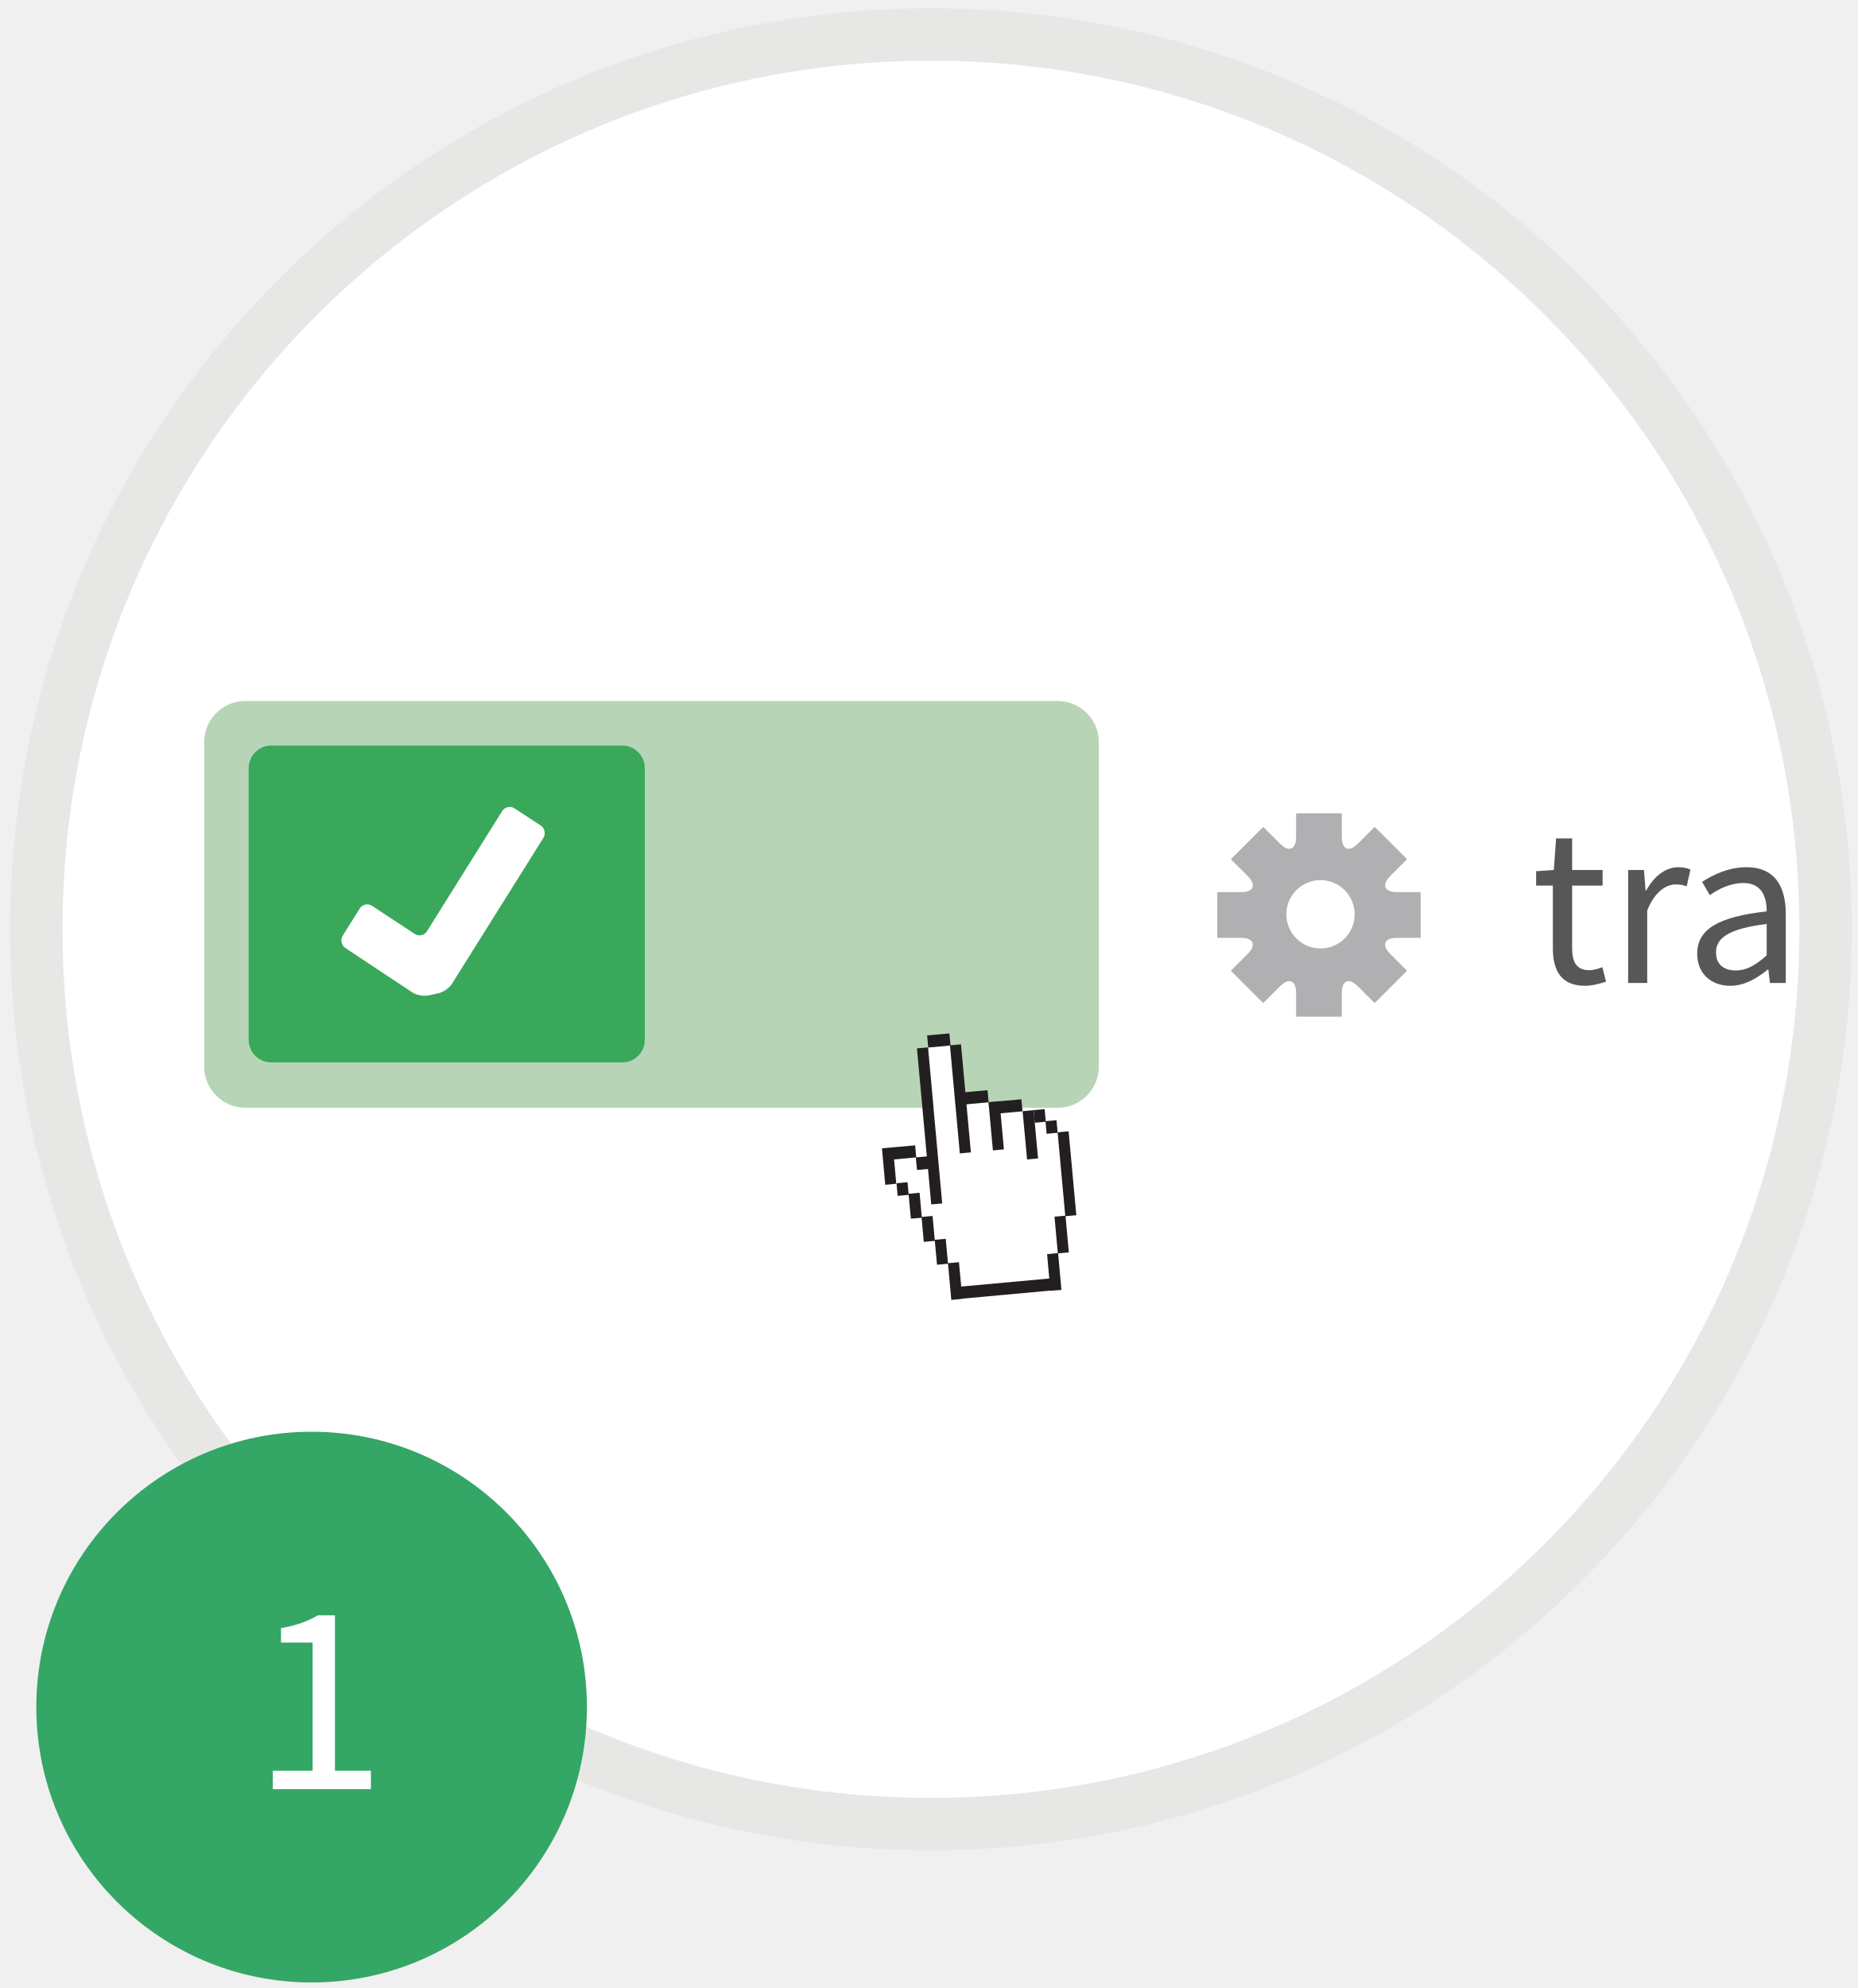
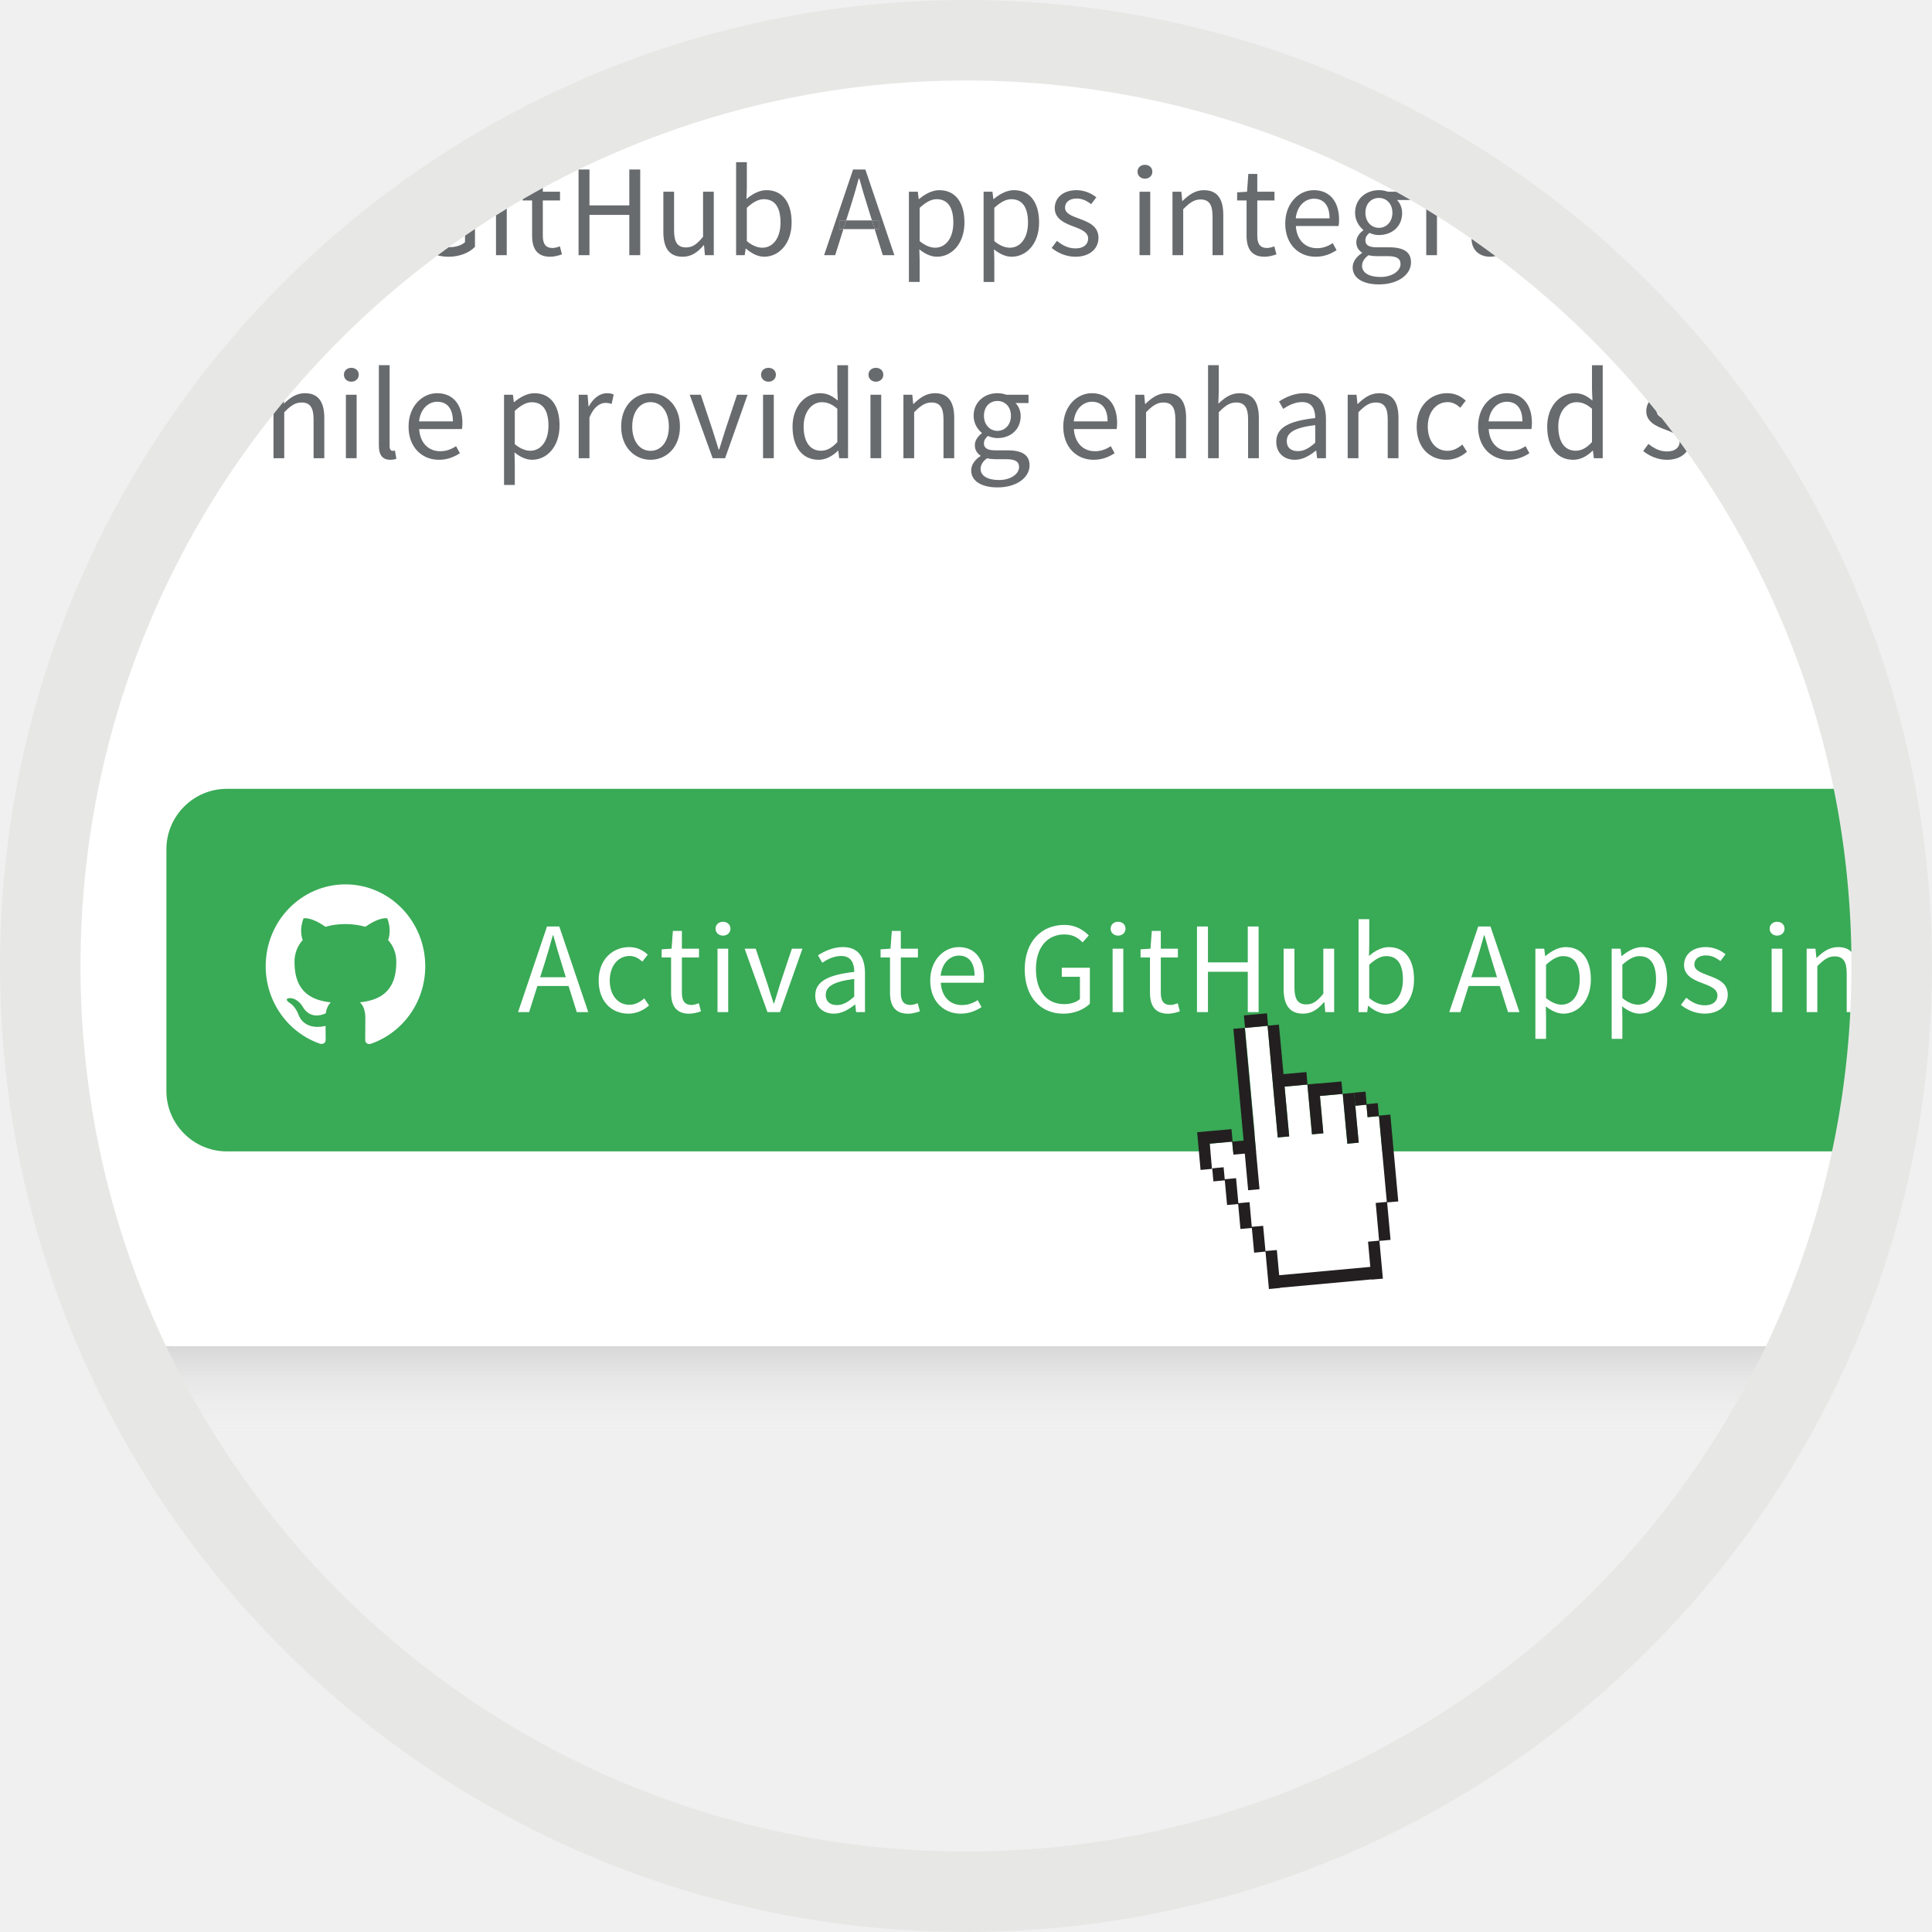
- <svg xmlns="http://www.w3.org/2000/svg" xmlns:xlink="http://www.w3.org/1999/xlink" version="1.1" id="Layer_1" x="0px" y="0px" width="95.5px" height="102.167px" viewBox="0 0 95.5 102.167" enable-background="new 0 0 95.5 102.167" xml:space="preserve">
-   <g>
+ <svg xmlns="http://www.w3.org/2000/svg" xmlns:xlink="http://www.w3.org/1999/xlink" version="1.1" id="activate-github-apps" x="0px" y="0px" viewBox="0 0 95.972 95.972" style="enable-background:new 0 0 95.972 95.972;" xml:space="preserve">
+   <style type="text/css">
+ 	.st0{fill:url(#drop-shadow_1_);}
+ 	.st1{fill:#FFFFFF;}
+ 	.st2{fill:#686B6E;}
+ 	.st3{fill:#39AA56;}
+ 	.st4{fill:#231F20;}
+ 	.st5{fill:none;stroke:#E7E8E6;stroke-width:4;stroke-miterlimit:10;}
+ </style>
+   <g id="background">
    <g>
      <g>
-         <defs>
-           <circle id="SVGID_1_" cx="47.852" cy="47.758" r="45.986" />
-         </defs>
-         <clipPath id="SVGID_2_">
-           <use xlink:href="#SVGID_1_" overflow="visible" />
-         </clipPath>
-         <g clip-path="url(#SVGID_2_)">
-           <rect x="-31.067" y="-10.422" fill="#FFFFFF" width="139.824" height="115.677" />
+         <g>
+           <defs>
+             <circle id="SVGID_1_" cx="47.986" cy="47.986" r="45.986" />
+           </defs>
+           <clipPath id="SVGID_2_">
+             <use xlink:href="#SVGID_1_" style="overflow:visible;" />
+           </clipPath>
        </g>
      </g>
    </g>
  </g>
-   <g>
-     <circle fill="none" stroke="#E7E8E6" stroke-width="2.696" stroke-miterlimit="10" cx="47.852" cy="47.758" r="45.986" />
+   <linearGradient id="drop-shadow_1_" gradientUnits="userSpaceOnUse" x1="47.986" y1="71.395" x2="47.986" y2="66.872">
+     <stop offset="0" style="stop-color:#FFFFFF;stop-opacity:0" />
+     <stop offset="1" style="stop-color:#000000;stop-opacity:0.1" />
+   </linearGradient>
+   <path id="drop-shadow" class="st0" d="M89.912,66.872H6.06c0.702,1.555,1.483,3.066,2.347,4.523h79.159  C88.429,69.937,89.211,68.427,89.912,66.872z" />
+   <path id="div-background" class="st1" d="M47.986,2C22.589,2,2,22.589,2,47.986c0,6.733,1.459,13.122,4.06,18.886h83.853  c2.6-5.763,4.06-12.152,4.06-18.886C93.972,22.589,73.383,2,47.986,2z" />
+   <g id="cropped-copy">
+     <path class="st2" d="M22.282,12.754c0.572,0,1.038-0.208,1.312-0.494v-1.789h-1.396v0.449H23.1v1.108   c-0.168,0.159-0.461,0.25-0.767,0.25c-0.828,0-1.317-0.562-1.397-1.472c-0.169,0.123-0.342,0.24-0.509,0.365   C20.633,12.172,21.34,12.754,22.282,12.754z" />
+     <rect x="24.639" y="9.524" class="st2" width="0.534" height="3.152" />
+     <path class="st2" d="M24.91,8.876c0.208,0,0.368-0.143,0.368-0.345c0-0.196-0.143-0.322-0.331-0.338   c-0.127,0.074-0.256,0.145-0.383,0.22c-0.013,0.036-0.024,0.074-0.024,0.118C24.542,8.733,24.703,8.876,24.91,8.876z" />
+     <path class="st2" d="M27.453,12.319c-0.363,0-0.488-0.223-0.488-0.608V9.958h0.854V9.524h-0.854V8.64H26.52l-0.064,0.884   l-0.493,0.031v0.404h0.469v1.743c0,0.627,0.227,1.052,0.898,1.052c0.197,0,0.408-0.057,0.585-0.117l-0.103-0.402   C27.71,12.277,27.565,12.319,27.453,12.319z" />
+     <polygon class="st2" points="29.282,10.675 31.261,10.675 31.261,12.676 31.803,12.676 31.803,8.42 31.261,8.42 31.261,10.203    29.282,10.203 29.282,8.42 28.74,8.42 28.74,12.676 29.282,12.676  " />
+     <path class="st2" d="M34.954,12.183h0.018l0.045,0.494h0.44V9.524h-0.533v2.236c-0.299,0.372-0.522,0.531-0.844,0.531   c-0.417,0-0.595-0.251-0.595-0.838V9.524h-0.533v1.998c0,0.804,0.298,1.232,0.962,1.232C34.347,12.754,34.662,12.527,34.954,12.183   z" />
+     <path class="st2" d="M38.072,9.446c-0.351,0-0.702,0.19-0.991,0.439L37.1,9.32V8.056h-0.534v4.62h0.426l0.05-0.326h0.018   c0.279,0.252,0.605,0.403,0.899,0.403c0.72,0,1.365-0.627,1.365-1.704C39.324,10.078,38.886,9.446,38.072,9.446z M37.867,12.305   c-0.208,0-0.49-0.088-0.768-0.328v-1.652c0.298-0.283,0.576-0.43,0.842-0.43c0.594,0,0.831,0.466,0.831,1.162   C38.773,11.835,38.389,12.305,37.867,12.305z" />
+     <path class="st2" d="M42.377,8.42l-1.44,4.256h0.551l0.409-1.296h-0.204v-0.432h0.34l0.205-0.648   c0.153-0.476,0.29-0.941,0.421-1.435h0.026c0.136,0.491,0.273,0.958,0.426,1.435l0.202,0.648h0.34v0.432h-0.205l0.405,1.296h0.574   l-1.44-4.256H42.377z" />
+     <polygon class="st2" points="41.694,10.948 41.694,11.38 41.897,11.38 42.034,10.948  " />
+     <polygon class="st2" points="43.654,10.948 43.314,10.948 43.449,11.38 43.654,11.38  " />
+     <polygon class="st2" points="42.034,10.948 41.897,11.38 43.449,11.38 43.314,10.948  " />
+     <path class="st2" d="M46.659,9.446c-0.365,0-0.72,0.205-1.005,0.441h-0.018l-0.045-0.364h-0.441v4.482h0.534v-1.067l-0.015-0.55   c0.29,0.232,0.585,0.365,0.874,0.365c0.72,0,1.366-0.627,1.366-1.702C47.909,10.078,47.474,9.446,46.659,9.446z M46.452,12.305   c-0.208,0-0.482-0.088-0.768-0.328v-1.652c0.307-0.283,0.576-0.43,0.842-0.43c0.594,0,0.831,0.466,0.831,1.162   C47.358,11.835,46.973,12.305,46.452,12.305z" />
+     <path class="st2" d="M50.367,9.446c-0.365,0-0.72,0.205-1.005,0.441h-0.018L49.3,9.524h-0.44v4.482h0.533v-1.067l-0.015-0.55   c0.29,0.232,0.585,0.365,0.874,0.365c0.721,0,1.365-0.627,1.365-1.702C51.617,10.078,51.182,9.446,50.367,9.446z M50.16,12.305   c-0.208,0-0.482-0.088-0.768-0.328v-1.652c0.307-0.283,0.575-0.43,0.843-0.43c0.593,0,0.831,0.466,0.831,1.162   C51.067,11.835,50.682,12.305,50.16,12.305z" />
+     <path class="st2" d="M53.435,12.339c-0.379,0-0.656-0.153-0.931-0.374l-0.263,0.351c0.296,0.248,0.728,0.438,1.176,0.438   c0.744,0,1.15-0.426,1.15-0.937c0-0.6-0.507-0.785-0.962-0.957c-0.356-0.133-0.699-0.247-0.699-0.547   c0-0.24,0.184-0.452,0.58-0.452c0.279,0,0.502,0.12,0.719,0.28L54.461,9.8c-0.245-0.193-0.588-0.354-0.98-0.354   c-0.684,0-1.087,0.39-1.087,0.895c0,0.532,0.498,0.75,0.939,0.911c0.349,0.13,0.721,0.273,0.721,0.598   C54.054,12.118,53.849,12.339,53.435,12.339z" />
+     <rect x="56.605" y="9.524" class="st2" width="0.533" height="3.152" />
+     <path class="st2" d="M56.875,8.876c0.207,0,0.368-0.143,0.368-0.345c0-0.209-0.161-0.344-0.368-0.344s-0.368,0.135-0.368,0.344   C56.507,8.733,56.668,8.876,56.875,8.876z" />
+     <path class="st2" d="M60.233,10.748v1.929h0.534v-1.998c0-0.804-0.299-1.232-0.963-1.232c-0.433,0-0.757,0.237-1.058,0.532h-0.018   l-0.045-0.455h-0.44v3.152h0.533v-2.283c0.316-0.32,0.539-0.484,0.861-0.484C60.056,9.909,60.233,10.161,60.233,10.748z" />
+     <path class="st2" d="M63.301,12.235c-0.102,0.042-0.247,0.084-0.358,0.084c-0.363,0-0.487-0.223-0.487-0.608V9.958h0.854V9.524   h-0.854V8.64h-0.446l-0.063,0.884l-0.493,0.031v0.404h0.469v1.743c0,0.627,0.228,1.052,0.898,1.052   c0.197,0,0.408-0.057,0.585-0.117L63.301,12.235z" />
+     <path class="st2" d="M65.261,9.446c-0.726,0-1.417,0.632-1.417,1.658c0,1.036,0.669,1.65,1.509,1.65   c0.429,0,0.765-0.146,1.041-0.327l-0.19-0.35c-0.234,0.154-0.482,0.252-0.785,0.252c-0.601,0-1.009-0.433-1.047-1.101h2.123   c0.015-0.078,0.024-0.19,0.024-0.303C66.519,10.023,66.065,9.446,65.261,9.446z M64.366,10.846   c0.064-0.619,0.461-0.975,0.904-0.975c0.492,0,0.776,0.343,0.776,0.975H64.366z" />
+     <path class="st2" d="M68.992,12.284h-0.613c-0.423,0-0.553-0.142-0.553-0.342c0-0.173,0.087-0.277,0.201-0.373   c0.143,0.069,0.316,0.107,0.47,0.107c0.645,0,1.154-0.418,1.154-1.093c0-0.269-0.108-0.505-0.257-0.649h0.647V9.524h-1.1   c-0.115-0.043-0.272-0.078-0.445-0.078c-0.64,0-1.183,0.433-1.183,1.123c0,0.376,0.199,0.683,0.408,0.847v0.026   c-0.163,0.115-0.347,0.324-0.347,0.585c0,0.248,0.121,0.417,0.281,0.517v0.026c-0.29,0.188-0.462,0.443-0.462,0.713   c0,0.543,0.532,0.845,1.305,0.845c0.974,0,1.594-0.504,1.594-1.09C70.094,12.514,69.725,12.284,68.992,12.284z M68.497,9.833   c0.371,0,0.67,0.278,0.67,0.736c0,0.459-0.307,0.749-0.67,0.749s-0.67-0.29-0.67-0.749C67.827,10.107,68.125,9.833,68.497,9.833z    M68.575,13.759c-0.573,0-0.915-0.214-0.915-0.553c0-0.181,0.097-0.369,0.322-0.528c0.14,0.034,0.289,0.047,0.409,0.047h0.544   c0.414,0,0.636,0.1,0.636,0.392C69.572,13.446,69.176,13.759,68.575,13.759z" />
+     <path class="st2" d="M71.381,10.652c0.213-0.534,0.531-0.725,0.797-0.725c0.127,0,0.197,0.018,0.307,0.052l0.1-0.468   c-0.1-0.047-0.197-0.064-0.337-0.064c-0.354,0-0.677,0.252-0.896,0.652h-0.018l-0.045-0.574h-0.44v3.152h0.533V10.652z" />
+     <path class="st2" d="M73.444,10.223c0.127-0.085,0.277-0.171,0.442-0.236c-0.135-0.092-0.271-0.183-0.406-0.274   c-0.09,0.047-0.171,0.097-0.243,0.144L73.444,10.223z" />
+     <path class="st2" d="M73.099,11.858c0,0.568,0.396,0.896,0.923,0.896c0.392,0,0.742-0.205,1.043-0.455h0.018l0.045,0.377h0.44   v-1.487c-0.223-0.167-0.453-0.324-0.678-0.487C73.653,10.857,73.099,11.197,73.099,11.858z M75.034,11.907   c-0.305,0.269-0.557,0.417-0.861,0.417c-0.309,0-0.552-0.146-0.552-0.504c0-0.403,0.356-0.662,1.413-0.789V11.907z" />
+     <path class="st2" d="M10.162,21.842c-0.211,0.304-0.417,0.611-0.62,0.92h0.379L10.162,21.842z" />
+     <path class="st2" d="M10.818,21.068l0.455,1.694h0.649l0.846-3.152h-0.508L11.8,21.43c-0.068,0.3-0.127,0.583-0.195,0.879h-0.026   c-0.073-0.296-0.141-0.58-0.219-0.879l-0.249-0.923c-0.11,0.147-0.211,0.3-0.319,0.449C10.8,20.993,10.808,21.031,10.818,21.068z" />
+     <path class="st2" d="M15.147,19.532c-0.433,0-0.752,0.237-1.046,0.521l0.019-0.648v-1.264h-0.534v4.62h0.534v-2.283   c0.316-0.32,0.54-0.484,0.862-0.484c0.417,0,0.595,0.251,0.595,0.838v1.929h0.533v-1.998C16.109,19.96,15.811,19.532,15.147,19.532   z" />
+     <rect x="17.182" y="19.609" class="st2" width="0.534" height="3.152" />
+     <path class="st2" d="M17.453,18.272c-0.208,0-0.369,0.135-0.369,0.344c0,0.201,0.161,0.345,0.369,0.345s0.368-0.144,0.368-0.345   C17.821,18.407,17.66,18.272,17.453,18.272z" />
+     <path class="st2" d="M19.502,22.395c-0.078,0-0.148-0.065-0.148-0.228v-4.026H18.82v3.987c0,0.456,0.165,0.711,0.564,0.711   c0.14,0,0.231-0.022,0.307-0.05l-0.072-0.407C19.559,22.395,19.533,22.395,19.502,22.395z" />
+     <path class="st2" d="M21.712,19.532c-0.726,0-1.417,0.632-1.417,1.658c0,1.036,0.669,1.65,1.509,1.65   c0.429,0,0.765-0.146,1.041-0.327l-0.191-0.35c-0.233,0.154-0.482,0.252-0.784,0.252c-0.601,0-1.009-0.433-1.047-1.101h2.123   c0.016-0.078,0.025-0.19,0.025-0.303C22.969,20.109,22.515,19.532,21.712,19.532z M20.817,20.932   c0.065-0.619,0.461-0.975,0.904-0.975c0.493,0,0.777,0.343,0.777,0.975H20.817z" />
+     <path class="st2" d="M26.547,19.532c-0.365,0-0.72,0.205-1.005,0.441h-0.018l-0.045-0.364h-0.441v4.482h0.534v-1.067l-0.015-0.55   c0.29,0.232,0.585,0.365,0.874,0.365c0.72,0,1.365-0.627,1.365-1.702C27.797,20.164,27.362,19.532,26.547,19.532z M26.34,22.391   c-0.208,0-0.482-0.088-0.768-0.328v-1.652c0.307-0.283,0.576-0.43,0.842-0.43c0.594,0,0.831,0.466,0.831,1.162   C27.246,21.921,26.862,22.391,26.34,22.391z" />
+     <path class="st2" d="M29.251,20.184h-0.018l-0.045-0.574h-0.441v3.152h0.534v-2.024c0.213-0.533,0.531-0.725,0.797-0.725   c0.126,0,0.197,0.018,0.306,0.052l0.1-0.468c-0.099-0.047-0.197-0.064-0.336-0.064C29.793,19.532,29.47,19.784,29.251,20.184z" />
+     <path class="st2" d="M32.316,19.532c-0.772,0-1.46,0.606-1.46,1.658c0,1.044,0.688,1.65,1.46,1.65c0.773,0,1.461-0.606,1.461-1.65   C33.777,20.138,33.089,19.532,32.316,19.532z M32.316,22.395c-0.542,0-0.91-0.483-0.91-1.206c0-0.722,0.368-1.214,0.91-1.214   c0.542,0,0.91,0.492,0.91,1.214C33.225,21.912,32.858,22.395,32.316,22.395z" />
+     <path class="st2" d="M36.016,21.4c-0.094,0.308-0.197,0.628-0.291,0.93h-0.026c-0.094-0.301-0.197-0.622-0.291-0.93l-0.596-1.791   h-0.55l1.138,3.152h0.62l1.115-3.152h-0.523L36.016,21.4z" />
+     <path class="st2" d="M38.175,18.272c-0.208,0-0.369,0.135-0.369,0.344c0,0.201,0.161,0.345,0.369,0.345s0.368-0.144,0.368-0.345   C38.543,18.407,38.383,18.272,38.175,18.272z" />
+     <rect x="37.904" y="19.609" class="st2" width="0.534" height="3.152" />
+     <path class="st2" d="M41.594,19.356l0.022,0.541c-0.277-0.228-0.517-0.365-0.883-0.365c-0.719,0-1.364,0.635-1.364,1.658   c0,1.051,0.511,1.65,1.298,1.65c0.375,0,0.711-0.205,0.957-0.45h0.018l0.045,0.372h0.44v-4.62h-0.533V19.356z M41.594,21.96   c-0.265,0.288-0.517,0.43-0.809,0.43c-0.553,0-0.865-0.45-0.865-1.206c0-0.718,0.401-1.205,0.905-1.205   c0.257,0,0.5,0.088,0.769,0.328V21.96z" />
+     <rect x="43.24" y="19.609" class="st2" width="0.534" height="3.152" />
+     <path class="st2" d="M43.511,18.272c-0.208,0-0.369,0.135-0.369,0.344c0,0.201,0.161,0.345,0.369,0.345s0.368-0.144,0.368-0.345   C43.879,18.407,43.718,18.272,43.511,18.272z" />
+     <path class="st2" d="M46.439,19.532c-0.433,0-0.757,0.237-1.058,0.532h-0.018l-0.045-0.455h-0.441v3.152h0.534v-2.283   c0.316-0.32,0.54-0.484,0.862-0.484c0.417,0,0.595,0.251,0.595,0.838v1.929h0.533v-1.998C47.402,19.96,47.103,19.532,46.439,19.532   z" />
+     <path class="st2" d="M50.043,22.37H49.43c-0.423,0-0.553-0.142-0.553-0.342c0-0.173,0.087-0.277,0.201-0.373   c0.143,0.069,0.316,0.107,0.47,0.107c0.645,0,1.154-0.418,1.154-1.093c0-0.269-0.108-0.505-0.257-0.649h0.647v-0.411h-1.1   c-0.115-0.043-0.272-0.078-0.445-0.078c-0.64,0-1.183,0.434-1.183,1.123c0,0.376,0.199,0.683,0.408,0.847v0.026   c-0.163,0.115-0.347,0.324-0.347,0.585c0,0.248,0.121,0.417,0.281,0.517v0.026c-0.29,0.188-0.462,0.442-0.462,0.712   c0,0.543,0.532,0.845,1.305,0.845c0.974,0,1.594-0.504,1.594-1.09C51.145,22.6,50.776,22.37,50.043,22.37z M49.548,19.918   c0.371,0,0.67,0.278,0.67,0.736c0,0.459-0.307,0.749-0.67,0.749s-0.67-0.29-0.67-0.749C48.878,20.192,49.176,19.918,49.548,19.918z    M49.626,23.845c-0.573,0-0.915-0.214-0.915-0.552c0-0.181,0.097-0.369,0.322-0.529c0.14,0.034,0.289,0.047,0.409,0.047h0.544   c0.414,0,0.636,0.1,0.636,0.391C50.622,23.531,50.227,23.845,49.626,23.845z" />
+     <path class="st2" d="M54.235,19.532c-0.726,0-1.417,0.632-1.417,1.658c0,1.036,0.669,1.65,1.509,1.65   c0.429,0,0.765-0.146,1.041-0.327l-0.19-0.35c-0.234,0.154-0.482,0.252-0.785,0.252c-0.601,0-1.009-0.433-1.047-1.101h2.123   c0.015-0.078,0.024-0.19,0.024-0.303C55.492,20.109,55.038,19.532,54.235,19.532z M53.34,20.932   c0.064-0.619,0.461-0.975,0.904-0.975c0.492,0,0.776,0.343,0.776,0.975H53.34z" />
+     <path class="st2" d="M57.958,19.532c-0.433,0-0.757,0.237-1.058,0.532h-0.018l-0.045-0.455h-0.44v3.152h0.533v-2.283   c0.316-0.32,0.539-0.484,0.861-0.484c0.418,0,0.595,0.251,0.595,0.838v1.929h0.534v-1.998   C58.921,19.96,58.622,19.532,57.958,19.532z" />
+     <path class="st2" d="M61.57,19.532c-0.433,0-0.752,0.237-1.047,0.521l0.02-0.648v-1.264h-0.533v4.62h0.533v-2.283   c0.316-0.32,0.539-0.484,0.861-0.484c0.418,0,0.595,0.251,0.595,0.838v1.929h0.534v-1.998C62.532,19.96,62.234,19.532,61.57,19.532   z" />
+     <path class="st2" d="M64.773,19.532c-0.506,0-0.948,0.221-1.238,0.412l0.209,0.366c0.247-0.166,0.576-0.338,0.94-0.338   c0.515,0,0.649,0.391,0.65,0.796c-1.344,0.146-1.936,0.489-1.936,1.176c0,0.569,0.396,0.896,0.923,0.896   c0.392,0,0.742-0.205,1.043-0.455h0.018l0.045,0.377h0.44v-1.934C65.867,20.043,65.542,19.532,64.773,19.532z M65.334,21.993   c-0.305,0.269-0.557,0.417-0.861,0.417c-0.309,0-0.552-0.146-0.552-0.504c0-0.403,0.356-0.662,1.413-0.789V21.993z" />
+     <path class="st2" d="M68.507,19.532c-0.433,0-0.757,0.237-1.058,0.532h-0.018l-0.045-0.455h-0.44v3.152h0.533v-2.283   c0.316-0.32,0.539-0.484,0.861-0.484c0.418,0,0.595,0.251,0.595,0.838v1.929h0.534v-1.998C69.47,19.96,69.171,19.532,68.507,19.532   z" />
+     <path class="st2" d="M71.901,22.395c-0.58,0-0.976-0.483-0.976-1.206c0-0.722,0.419-1.214,0.989-1.214   c0.248,0,0.442,0.113,0.626,0.279l0.272-0.353c-0.222-0.199-0.509-0.37-0.922-0.37c-0.807,0-1.517,0.606-1.517,1.658   c0,1.044,0.64,1.65,1.479,1.65c0.378,0,0.735-0.148,1.019-0.4l-0.23-0.357C72.444,22.255,72.189,22.395,71.901,22.395z" />
+     <path class="st2" d="M74.84,19.532c-0.726,0-1.417,0.632-1.417,1.658c0,1.036,0.669,1.65,1.509,1.65   c0.429,0,0.765-0.146,1.041-0.327l-0.19-0.35c-0.234,0.154-0.482,0.252-0.785,0.252c-0.601,0-1.009-0.433-1.047-1.101h2.123   c0.015-0.078,0.024-0.19,0.024-0.303C76.098,20.109,75.644,19.532,74.84,19.532z M73.946,20.932   c0.064-0.619,0.461-0.975,0.904-0.975c0.492,0,0.776,0.343,0.776,0.975H73.946z" />
+     <path class="st2" d="M79.082,19.356l0.022,0.541c-0.276-0.228-0.517-0.365-0.884-0.365c-0.719,0-1.363,0.635-1.363,1.658   c0,1.051,0.51,1.65,1.298,1.65c0.376,0,0.712-0.205,0.957-0.45h0.018l0.045,0.372h0.44v-4.62h-0.533V19.356z M79.082,21.96   c-0.265,0.288-0.518,0.43-0.809,0.43c-0.553,0-0.865-0.45-0.865-1.206c0-0.718,0.4-1.205,0.905-1.205   c0.257,0,0.499,0.088,0.769,0.328V21.96z" />
+     <path class="st2" d="M82.989,20.946c-0.356-0.133-0.699-0.247-0.699-0.547c0-0.24,0.184-0.452,0.58-0.452   c0.279,0,0.502,0.121,0.719,0.281l0.256-0.342c-0.245-0.193-0.588-0.354-0.98-0.354c-0.684,0-1.087,0.39-1.087,0.895   c0,0.532,0.498,0.749,0.939,0.911c0.349,0.13,0.721,0.273,0.721,0.598c0,0.269-0.205,0.49-0.619,0.49   c-0.379,0-0.656-0.153-0.931-0.374l-0.263,0.351c0.296,0.248,0.728,0.438,1.176,0.438c0.744,0,1.15-0.426,1.15-0.937   C83.951,21.302,83.445,21.117,82.989,20.946z" />
+     <path class="st2" d="M86.152,22.839c0.11,0,0.199-0.032,0.297-0.049c-0.082-0.125-0.159-0.253-0.242-0.378   c-0.594-0.005-0.999-0.435-1.037-1.099h0.265c-0.212-0.297-0.418-0.599-0.637-0.891c-0.096,0.222-0.155,0.476-0.155,0.766   C84.643,22.225,85.312,22.839,86.152,22.839z" />
  </g>
-   <g class="getting-started-hidden">
-     <circle fill="#34A665" cx="16.018" cy="87.731" r="14.151" />
-     <g enable-background="new    ">
-       <path fill="#FFFFFF" d="M14.024,90.999h2.045v-6.584h-1.625v-0.742c0.812-0.141,1.401-0.364,1.891-0.658h0.882v7.984h1.849v0.952          h-5.043V90.999z" />
+   <g id="activate-button">
+     <path class="st3" d="M93.121,39.185H11.266c-1.65,0-3,1.35-3,3v12.01c0,1.65,1.35,3,3,3h81.782   c0.605-2.975,0.924-6.055,0.924-9.209C93.972,44.975,93.674,42.035,93.121,39.185z" />
+     <g>
+       <g>
+         <path class="st1" d="M28.244,48.98h-1.55l-0.409,1.297h-0.551l1.439-4.254h0.61l1.439,4.254h-0.57L28.244,48.98z M28.108,48.545     l-0.201-0.648c-0.149-0.474-0.285-0.94-0.421-1.433H27.46c-0.136,0.493-0.272,0.959-0.421,1.433l-0.208,0.648H28.108z" />
+         <path class="st1" d="M31.256,47.047c0.415,0,0.707,0.175,0.921,0.376l-0.266,0.344c-0.188-0.162-0.382-0.279-0.635-0.279     c-0.571,0-0.986,0.493-0.986,1.219c0,0.72,0.396,1.206,0.973,1.206c0.298,0,0.551-0.149,0.739-0.318l0.24,0.351     c-0.286,0.253-0.649,0.408-1.025,0.408c-0.836,0-1.479-0.603-1.479-1.647C29.738,47.65,30.445,47.047,31.256,47.047z" />
+         <path class="st1" d="M33.335,47.56h-0.467v-0.402l0.493-0.033l0.065-0.882h0.447v0.882h0.85v0.435h-0.85v1.751     c0,0.389,0.124,0.61,0.486,0.61c0.11,0,0.253-0.045,0.357-0.084l0.104,0.402c-0.175,0.059-0.389,0.117-0.583,0.117     c-0.674,0-0.901-0.428-0.901-1.05V47.56z" />
+         <path class="st1" d="M35.545,46.133c0-0.208,0.162-0.344,0.37-0.344s0.37,0.136,0.37,0.344c0,0.201-0.162,0.344-0.37,0.344     S35.545,46.334,35.545,46.133z M35.642,47.125h0.532v3.152h-0.532V47.125z" />
+         <path class="st1" d="M36.989,47.125h0.551l0.597,1.79c0.091,0.311,0.195,0.629,0.292,0.927h0.026     c0.091-0.298,0.194-0.616,0.285-0.927l0.597-1.79h0.525l-1.115,3.152h-0.623L36.989,47.125z" />
+         <path class="st1" d="M42.435,48.279c0-0.402-0.136-0.791-0.648-0.791c-0.37,0-0.694,0.168-0.94,0.337l-0.214-0.37     c0.292-0.188,0.733-0.409,1.239-0.409c0.771,0,1.096,0.512,1.096,1.297v1.933h-0.441l-0.045-0.376h-0.013     c-0.305,0.246-0.655,0.454-1.044,0.454c-0.532,0-0.928-0.331-0.928-0.895C40.496,48.772,41.092,48.429,42.435,48.279z      M41.572,49.927c0.305,0,0.558-0.149,0.862-0.421V48.63c-1.057,0.129-1.414,0.389-1.414,0.791     C41.021,49.777,41.261,49.927,41.572,49.927z" />
+         <path class="st1" d="M44.21,47.56h-0.467v-0.402l0.493-0.033l0.065-0.882h0.447v0.882h0.85v0.435h-0.85v1.751     c0,0.389,0.124,0.61,0.486,0.61c0.11,0,0.253-0.045,0.357-0.084l0.104,0.402c-0.175,0.059-0.389,0.117-0.583,0.117     c-0.674,0-0.901-0.428-0.901-1.05V47.56z" />
+         <path class="st1" d="M47.622,47.047c0.805,0,1.258,0.577,1.258,1.479c0,0.11-0.006,0.214-0.02,0.292h-2.126     c0.039,0.681,0.448,1.109,1.05,1.109c0.299,0,0.552-0.097,0.785-0.247l0.188,0.35c-0.272,0.175-0.609,0.324-1.037,0.324     c-0.843,0-1.511-0.616-1.511-1.647S46.903,47.047,47.622,47.047z M48.413,48.468c0-0.642-0.285-0.999-0.778-0.999     c-0.44,0-0.843,0.363-0.908,0.999H48.413z" />
+         <path class="st1" d="M52.868,45.945c0.577,0,0.966,0.266,1.219,0.525l-0.312,0.344c-0.214-0.227-0.479-0.396-0.901-0.396     c-0.862,0-1.414,0.661-1.414,1.718c0,1.07,0.506,1.745,1.414,1.745c0.305,0,0.604-0.097,0.771-0.253V48.52h-0.901v-0.448h1.395     v1.79c-0.278,0.272-0.752,0.493-1.323,0.493c-1.115,0-1.913-0.817-1.913-2.205C50.903,46.781,51.727,45.945,52.868,45.945z" />
+         <path class="st1" d="M55.171,46.133c0-0.208,0.162-0.344,0.369-0.344c0.208,0,0.37,0.136,0.37,0.344     c0,0.201-0.162,0.344-0.37,0.344C55.333,46.477,55.171,46.334,55.171,46.133z M55.269,47.125H55.8v3.152h-0.531V47.125z" />
+         <path class="st1" d="M57.126,47.56h-0.468v-0.402l0.493-0.033l0.064-0.882h0.448v0.882h0.85v0.435h-0.85v1.751     c0,0.389,0.123,0.61,0.486,0.61c0.11,0,0.253-0.045,0.356-0.084l0.104,0.402c-0.175,0.059-0.389,0.117-0.583,0.117     c-0.675,0-0.901-0.428-0.901-1.05V47.56z" />
+         <path class="st1" d="M59.46,46.023h0.545v1.783h1.978v-1.783h0.538v4.254h-0.538v-2.004h-1.978v2.004H59.46V46.023z" />
+         <path class="st1" d="M63.764,47.125h0.538v1.926c0,0.59,0.176,0.843,0.591,0.843c0.324,0,0.545-0.162,0.843-0.532v-2.237h0.538     v3.152h-0.44l-0.046-0.493h-0.02c-0.292,0.344-0.609,0.57-1.037,0.57c-0.668,0-0.967-0.428-0.967-1.232V47.125z" />
+         <path class="st1" d="M67.487,45.66h0.531v1.258l-0.013,0.571c0.285-0.253,0.636-0.441,0.985-0.441     c0.817,0,1.252,0.629,1.252,1.602c0,1.077-0.643,1.706-1.362,1.706c-0.292,0-0.622-0.143-0.901-0.389h-0.02l-0.045,0.312h-0.428     V45.66z M68.789,49.907c0.52,0,0.901-0.474,0.901-1.251c0-0.694-0.233-1.161-0.83-1.161c-0.266,0-0.544,0.149-0.843,0.428v1.654     C68.297,49.816,68.582,49.907,68.789,49.907z" />
+         <path class="st1" d="M74.502,48.98h-1.55l-0.409,1.297h-0.551l1.439-4.254h0.609l1.44,4.254H74.91L74.502,48.98z M74.365,48.545     l-0.2-0.648c-0.149-0.474-0.286-0.94-0.422-1.433h-0.026c-0.136,0.493-0.272,0.959-0.421,1.433l-0.208,0.648H74.365z" />
+         <path class="st1" d="M76.801,50.543v1.063H76.27v-4.481h0.44l0.046,0.363h0.019c0.286-0.24,0.636-0.441,1.006-0.441     c0.811,0,1.245,0.629,1.245,1.608c0,1.07-0.643,1.699-1.362,1.699c-0.292,0-0.583-0.136-0.875-0.363L76.801,50.543z      M77.572,49.907c0.52,0,0.901-0.474,0.901-1.251c0-0.694-0.233-1.161-0.83-1.161c-0.266,0-0.531,0.149-0.843,0.428v1.654     C77.086,49.816,77.365,49.907,77.572,49.907z" />
+         <path class="st1" d="M80.591,50.543v1.063H80.06v-4.481h0.44l0.046,0.363h0.02c0.285-0.24,0.635-0.441,1.005-0.441     c0.811,0,1.245,0.629,1.245,1.608c0,1.07-0.643,1.699-1.362,1.699c-0.292,0-0.583-0.136-0.875-0.363L80.591,50.543z      M81.363,49.907c0.52,0,0.901-0.474,0.901-1.251c0-0.694-0.233-1.161-0.83-1.161c-0.266,0-0.531,0.149-0.843,0.428v1.654     C80.876,49.816,81.155,49.907,81.363,49.907z" />
+         <path class="st1" d="M83.765,49.563c0.272,0.221,0.552,0.376,0.928,0.376c0.415,0,0.622-0.22,0.622-0.493     c0-0.324-0.376-0.467-0.72-0.597c-0.447-0.162-0.94-0.376-0.94-0.908c0-0.506,0.402-0.895,1.083-0.895     c0.396,0,0.739,0.162,0.979,0.356l-0.253,0.337c-0.214-0.162-0.441-0.279-0.72-0.279c-0.396,0-0.577,0.214-0.577,0.454     c0,0.292,0.344,0.408,0.7,0.544c0.454,0.169,0.96,0.357,0.96,0.954c0,0.512-0.408,0.94-1.154,0.94     c-0.447,0-0.876-0.188-1.174-0.434L83.765,49.563z" />
+         <path class="st1" d="M87.908,46.133c0-0.208,0.162-0.344,0.369-0.344c0.208,0,0.37,0.136,0.37,0.344     c0,0.201-0.162,0.344-0.37,0.344C88.071,46.477,87.908,46.334,87.908,46.133z M88.006,47.125h0.531v3.152h-0.531V47.125z" />
+         <path class="st1" d="M89.744,47.125h0.44l0.046,0.454h0.019c0.299-0.298,0.623-0.532,1.058-0.532c0.661,0,0.96,0.428,0.96,1.232     v1.998h-0.532v-1.926c0-0.59-0.182-0.843-0.597-0.843c-0.324,0-0.545,0.168-0.862,0.486v2.283h-0.531V47.125z" />
+       </g>
+       <path id="icon-github_2_" class="st1" d="M17.16,43.931c-2.188,0-3.962,1.82-3.962,4.064c0,1.794,1.135,3.317,2.708,3.855    c0.198,0.037,0.272-0.088,0.272-0.195c0-0.096-0.003-0.351-0.006-0.691c-1.101,0.246-1.336-0.543-1.336-0.543    c-0.181-0.47-0.439-0.594-0.439-0.594c-0.359-0.252,0.028-0.246,0.028-0.246c0.396,0.028,0.606,0.419,0.606,0.419    c0.354,0.62,0.928,0.441,1.152,0.337c0.037-0.263,0.139-0.441,0.252-0.543c-0.88-0.102-1.806-0.45-1.806-2.007    c0-0.444,0.156-0.807,0.408-1.09c-0.04-0.102-0.175-0.515,0.04-1.075c0,0,0.334-0.11,1.09,0.416    c0.317-0.091,0.654-0.136,0.991-0.136c0.337,0.003,0.676,0.045,0.991,0.136c0.756-0.526,1.09-0.416,1.09-0.416    c0.215,0.56,0.079,0.974,0.04,1.075c0.255,0.283,0.408,0.645,0.408,1.09c0,1.559-0.925,1.905-1.808,2.004    c0.142,0.125,0.269,0.374,0.269,0.753c0,0.543-0.006,0.982-0.006,1.115c0,0.108,0.071,0.235,0.272,0.195    c1.576-0.543,2.711-2.063,2.711-3.857C21.122,45.751,19.348,43.931,17.16,43.931z" />
    </g>
  </g>
-   <g>
-     <g enable-background="new    ">
-       <path fill="#575757" d="M79.821,45.512h-0.86v-0.741l0.908-0.06l0.119-1.625h0.824v1.625h1.565v0.801h-1.565v3.226          c0,0.717,0.228,1.123,0.896,1.123c0.203,0,0.466-0.084,0.657-0.155l0.19,0.741c-0.322,0.107-0.717,0.215-1.074,0.215          c-1.243,0-1.661-0.789-1.661-1.936V45.512z" />
-       <path fill="#575757" d="M83.691,44.711h0.812l0.084,1.052h0.035c0.395-0.729,0.992-1.195,1.649-1.195          c0.251,0,0.431,0.036,0.621,0.12l-0.19,0.859c-0.191-0.06-0.323-0.095-0.562-0.095c-0.49,0-1.075,0.358-1.469,1.338v3.728h-0.98          V44.711z" />
-       <path fill="#575757" d="M90.812,46.838c0-0.741-0.251-1.458-1.194-1.458c-0.682,0-1.279,0.311-1.732,0.621l-0.395-0.681          c0.537-0.347,1.35-0.753,2.282-0.753c1.421,0,2.019,0.944,2.019,2.39v3.561h-0.812l-0.083-0.693h-0.024          c-0.561,0.454-1.207,0.837-1.924,0.837c-0.979,0-1.708-0.609-1.708-1.649C87.239,47.747,88.338,47.113,90.812,46.838z          M89.223,49.873c0.562,0,1.027-0.274,1.589-0.776v-1.613c-1.947,0.239-2.604,0.718-2.604,1.458          C88.207,49.598,88.648,49.873,89.223,49.873z" />
-     </g>
-     <g>
-       <path fill="#B0B0B2" d="M72.991,45.847c-0.021,0-0.56,0-1.195,0s-0.791-0.369-0.34-0.819c0.451-0.451,0.832-0.831,0.844-0.845          c0.017-0.014,0.017-0.037,0-0.051c-0.012-0.014-0.375-0.376-0.805-0.806c-0.431-0.429-0.791-0.792-0.808-0.806          c-0.014-0.014-0.035-0.014-0.051,0c-0.014,0.014-0.393,0.394-0.844,0.844c-0.449,0.451-0.818,0.297-0.818-0.339          c0-0.638,0-1.174,0-1.194s-0.018-0.036-0.037-0.036c-0.019,0-0.53,0-1.139,0c-0.607,0-1.119,0-1.141,0          c-0.018,0-0.035,0.016-0.035,0.036s0,0.556,0,1.194c0,0.636-0.369,0.79-0.818,0.339c-0.451-0.451-0.83-0.83-0.846-0.844          c-0.014-0.014-0.037-0.014-0.051,0s-0.377,0.377-0.805,0.806c-0.431,0.43-0.793,0.792-0.808,0.806          c-0.014,0.014-0.014,0.037,0,0.051c0.015,0.014,0.396,0.394,0.847,0.845c0.45,0.45,0.297,0.819-0.341,0.819          c-0.639,0-1.176,0-1.192,0c-0.021,0-0.037,0.017-0.037,0.037c0,0.019,0,0.532,0,1.139s0,1.12,0,1.138          c0,0.021,0.016,0.037,0.037,0.037c0.018,0,0.555,0,1.192,0s0.791,0.368,0.341,0.819c-0.451,0.45-0.832,0.83-0.847,0.845          c-0.014,0.014-0.014,0.037,0,0.051c0.015,0.014,0.377,0.377,0.808,0.806c0.428,0.429,0.791,0.792,0.805,0.806s0.037,0.014,0.051,0          c0.016-0.014,0.395-0.395,0.846-0.844c0.449-0.451,0.818-0.299,0.818,0.338c0,0.639,0,1.174,0,1.195          c0,0.02,0.018,0.035,0.035,0.035c0.021,0,0.533,0,1.141,0c0.608,0,1.119,0,1.139,0c0.021,0,0.037-0.017,0.037-0.035          c0-0.021,0-0.557,0-1.195c0-0.637,0.369-0.789,0.818-0.338c0.451,0.449,0.832,0.83,0.844,0.843c0.016,0.015,0.037,0.015,0.051,0          c0.017-0.013,0.377-0.376,0.808-0.805c0.43-0.429,0.793-0.792,0.805-0.806c0.017-0.014,0.017-0.037,0-0.051          c-0.012-0.015-0.393-0.395-0.844-0.845c-0.451-0.451-0.297-0.819,0.34-0.819c0.638,0,1.175,0,1.195,0          c0.02,0,0.034-0.016,0.034-0.037c0-0.019,0-0.531,0-1.138s0-1.12,0-1.139C73.025,45.864,73.01,45.847,72.991,45.847z          M67.877,48.743c-0.969,0-1.756-0.787-1.756-1.755c0-0.97,0.787-1.756,1.756-1.756s1.756,0.786,1.756,1.756          C69.633,47.956,68.846,48.743,67.877,48.743z" />
-     </g>
-     <g>
-       <g>
-         <path fill="#B7D5B6" d="M56.484,54.819c0,1.161-0.95,2.111-2.111,2.111H12.607c-1.162,0-2.112-0.95-2.112-2.111V38.138     c0-1.162,0.95-2.112,2.112-2.112h41.766c1.161,0,2.111,0.95,2.111,2.112V54.819z" />
-       </g>
-       <g>
-         <path fill="#3AA85B" d="M33.145,53.439c0,0.641-0.523,1.163-1.164,1.163H13.946c-0.64,0-1.164-0.522-1.164-1.163V39.477     c0-0.64,0.523-1.164,1.164-1.164h18.035c0.64,0,1.164,0.523,1.164,1.164V53.439z" />
-       </g>
-       <path fill="#FFFFFF" d="M27.93,43.063c0.134-0.213,0.071-0.504-0.14-0.641l-1.346-0.881c-0.211-0.136-0.493-0.073-0.63,0.141          l-3.866,6.176c-0.138,0.215-0.419,0.277-0.629,0.139L19.12,46.55c-0.209-0.135-0.495-0.076-0.629,0.141l-0.869,1.387          c-0.139,0.214-0.076,0.506,0.133,0.644l3.445,2.282c0.211,0.139,0.582,0.209,0.83,0.152l0.516-0.114          c0.244-0.052,0.557-0.272,0.689-0.489L27.93,43.063z" />
-     </g>
-   </g>
-   <g>
+   <g id="mouse-over">
    <g>
      <g>
        <g>
-           <rect x="50.816" y="56.623" fill="#FFFFFF" width="0.009" height="0.019" />
-           <polygon fill="#FFFFFF" points="46.083,60.809 46.649,60.755 46.651,60.781 46.704,61.352 47.268,61.298 47.381,62.541        47.936,62.49 48.047,63.714 48.29,63.692 48.613,63.666 48.727,64.917 49.293,64.867 49.409,66.119 53.936,65.705        53.823,64.453 54.374,64.401 54.204,62.528 54.756,62.477 54.366,58.218 54.191,58.235 54.191,58.233 53.799,58.268        53.743,57.649 53.189,57.701 53.189,57.696 53.189,57.696 53.357,59.535 52.792,59.583 52.566,57.108 52.559,57.108        52.559,57.112 51.434,57.214 51.604,59.069 51.038,59.121 50.811,56.647 49.678,56.75 49.907,59.223 49.338,59.276        48.833,53.731 47.713,53.833 48.194,59.089 48.18,59.089 48.432,61.846 47.868,61.897 47.702,60.078 47.135,60.128        47.133,60.104 47.127,60.104 47.071,59.483 45.959,59.585 46.073,60.833 46.084,60.833     " />
+           <rect x="64.95" y="53.851" class="st1" width="0.009" height="0.019" />
+           <polygon class="st1" points="60.217,58.037 60.783,57.983 60.785,58.009 60.838,58.58 61.402,58.526 61.515,59.769       62.07,59.718 62.181,60.942 62.424,60.92 62.747,60.894 62.861,62.145 63.427,62.095 63.543,63.347 68.07,62.933 67.957,61.681       68.508,61.629 68.338,59.756 68.89,59.705 68.5,55.446 68.325,55.463 68.325,55.461 67.933,55.496 67.877,54.877 67.323,54.929       67.323,54.924 67.323,54.924 67.491,56.763 66.926,56.811 66.7,54.336 66.693,54.336 66.693,54.34 65.568,54.442 65.738,56.297       65.172,56.349 64.945,53.875 63.812,53.978 64.041,56.451 63.472,56.504 62.967,50.959 61.847,51.061 62.328,56.317       62.314,56.317 62.566,59.074 62.002,59.125 61.836,57.306 61.269,57.356 61.267,57.332 61.261,57.332 61.205,56.711       60.093,56.813 60.207,58.061 60.218,58.061     " />
        </g>
        <g>
-           <polygon fill="#231F20" points="49.338,59.276 49.907,59.223 49.678,56.75 50.811,56.647 51.038,59.121 51.604,59.069        51.434,57.214 52.559,57.112 52.502,56.494 51.377,56.596 51.377,56.589 50.816,56.641 50.762,56.026 49.624,56.13        49.396,53.671 48.857,53.721 48.803,53.108 47.657,53.212 47.713,53.833 48.833,53.731     " />
-           <rect x="52.679" y="57.078" transform="matrix(-0.9957 0.093 -0.093 -0.9957 111.1204 111.466)" fill="#231F20" width="0.567" height="2.489" />
-           <polygon fill="#231F20" points="54.93,58.139 54.363,58.192 54.307,57.569 53.754,57.621 53.698,57 53.131,57.05 53.189,57.701        53.743,57.649 53.799,58.268 54.366,58.216 54.756,62.477 54.204,62.528 54.374,64.401 53.823,64.453 53.936,65.705        49.409,66.119 49.293,64.867 48.727,64.917 48.613,63.666 48.047,63.714 47.936,62.49 47.381,62.541 47.268,61.298        46.704,61.352 46.649,60.755 46.083,60.809 46.141,61.457 46.708,61.406 46.821,62.63 47.372,62.583 47.485,63.821        48.051,63.77 48.165,64.998 48.729,64.944 48.9,66.805 49.465,66.751 49.465,66.74 53.993,66.326 53.995,66.337 54.561,66.289        54.389,64.414 54.941,64.362 54.771,62.501 55.325,62.453     " />
-           <polygon fill="#231F20" points="47.075,59.483 47.135,60.128 47.702,60.078 47.868,61.897 48.432,61.846 47.7,53.83        47.133,53.878 47.641,59.43 47.096,59.479 47.04,58.862 45.901,58.964 45.901,58.962 45.334,59.016 45.504,60.889        46.071,60.835 45.958,59.585     " />
+           <polygon class="st4" points="63.472,56.504 64.041,56.451 63.812,53.978 64.945,53.875 65.172,56.349 65.738,56.297       65.568,54.442 66.693,54.34 66.636,53.722 65.511,53.824 65.511,53.817 64.95,53.869 64.896,53.254 63.758,53.358 63.53,50.899       62.991,50.949 62.937,50.336 61.791,50.44 61.847,51.061 62.967,50.959     " />
+           <rect x="66.812" y="54.303" transform="matrix(0.9957 -0.093 0.093 0.9957 -4.875 6.4804)" class="st4" width="0.567" height="2.489" />
+           <polygon class="st4" points="69.064,55.367 68.497,55.42 68.441,54.797 67.888,54.849 67.832,54.228 67.265,54.278       67.323,54.929 67.877,54.877 67.933,55.496 68.5,55.444 68.89,59.705 68.338,59.756 68.508,61.629 67.957,61.681 68.07,62.933       63.543,63.347 63.427,62.095 62.861,62.145 62.747,60.894 62.181,60.942 62.07,59.718 61.515,59.769 61.402,58.526       60.838,58.58 60.783,57.983 60.217,58.037 60.275,58.685 60.842,58.634 60.955,59.858 61.506,59.811 61.619,61.049       62.185,60.998 62.299,62.226 62.863,62.172 63.034,64.033 63.599,63.979 63.599,63.968 68.127,63.554 68.129,63.565       68.695,63.517 68.523,61.642 69.075,61.59 68.905,59.729 69.459,59.681     " />
+           <polygon class="st4" points="61.209,56.711 61.269,57.356 61.836,57.306 62.002,59.125 62.566,59.074 61.834,51.058       61.267,51.106 61.775,56.658 61.23,56.707 61.174,56.09 60.035,56.192 60.035,56.19 59.468,56.244 59.638,58.117 60.205,58.063       60.092,56.813     " />
        </g>
      </g>
    </g>
  </g>
+   <g id="border">
+     <circle class="st5" cx="47.986" cy="47.986" r="45.986" />
+   </g>
</svg>
